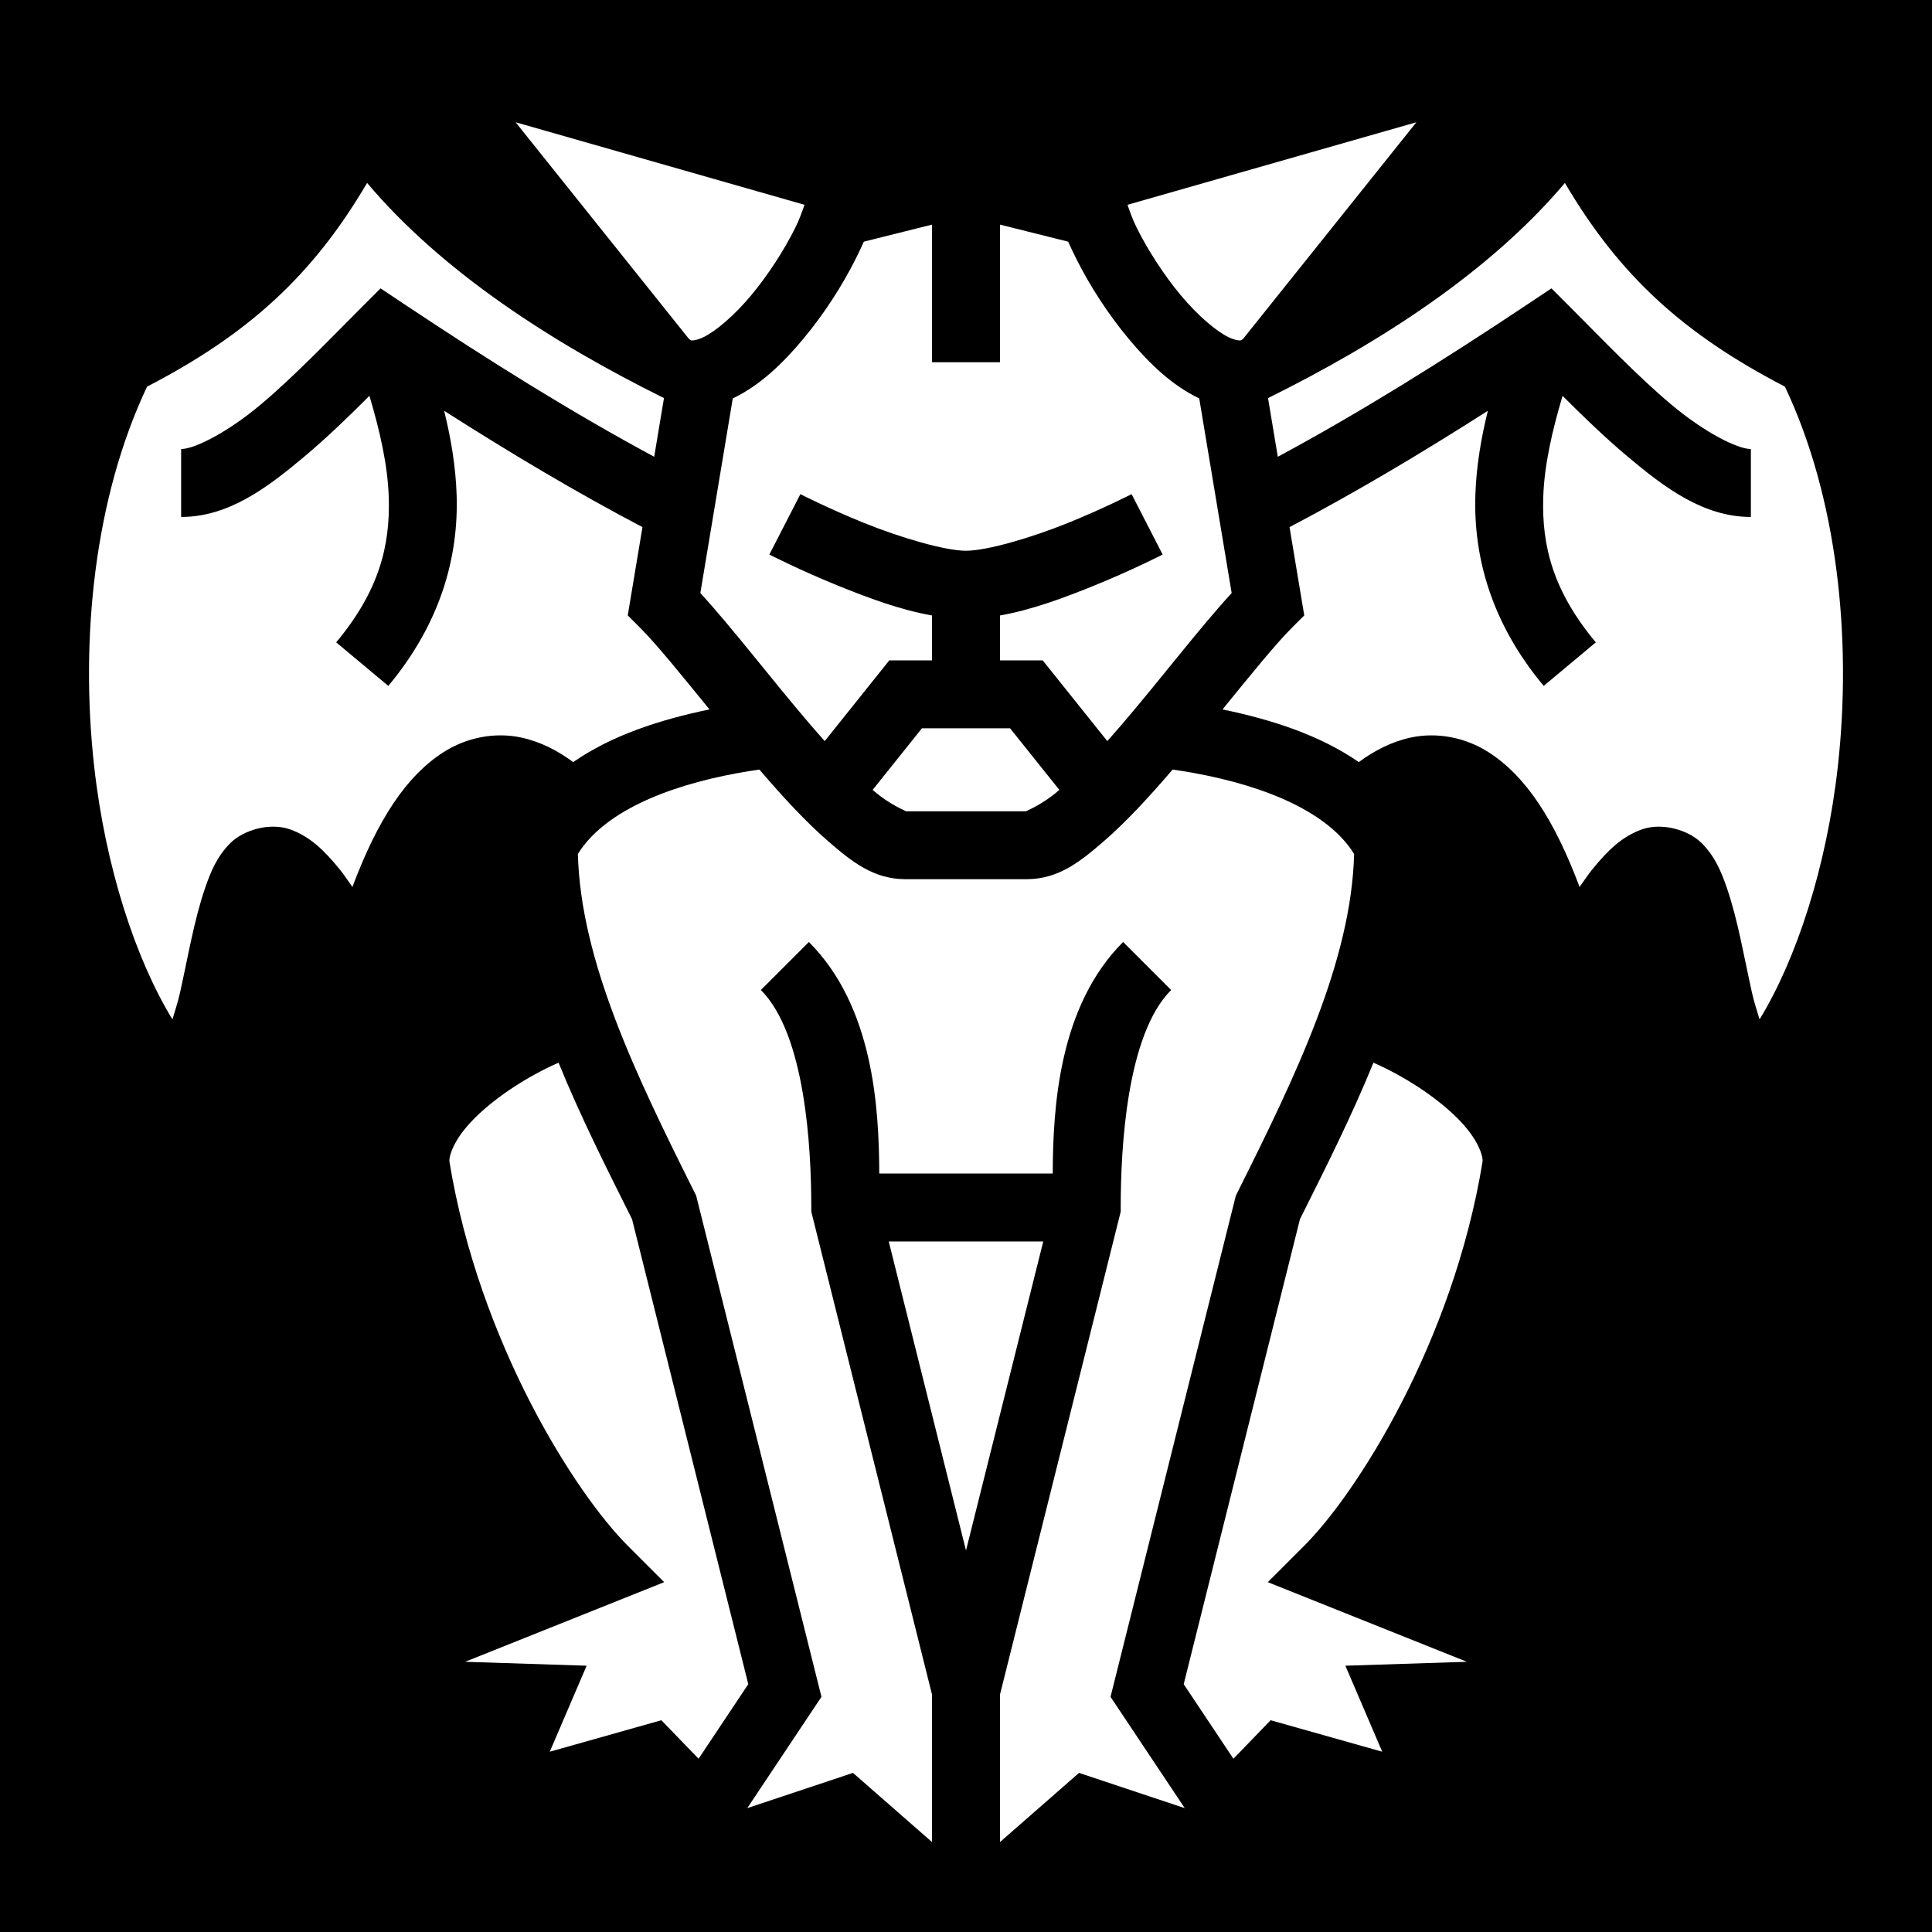
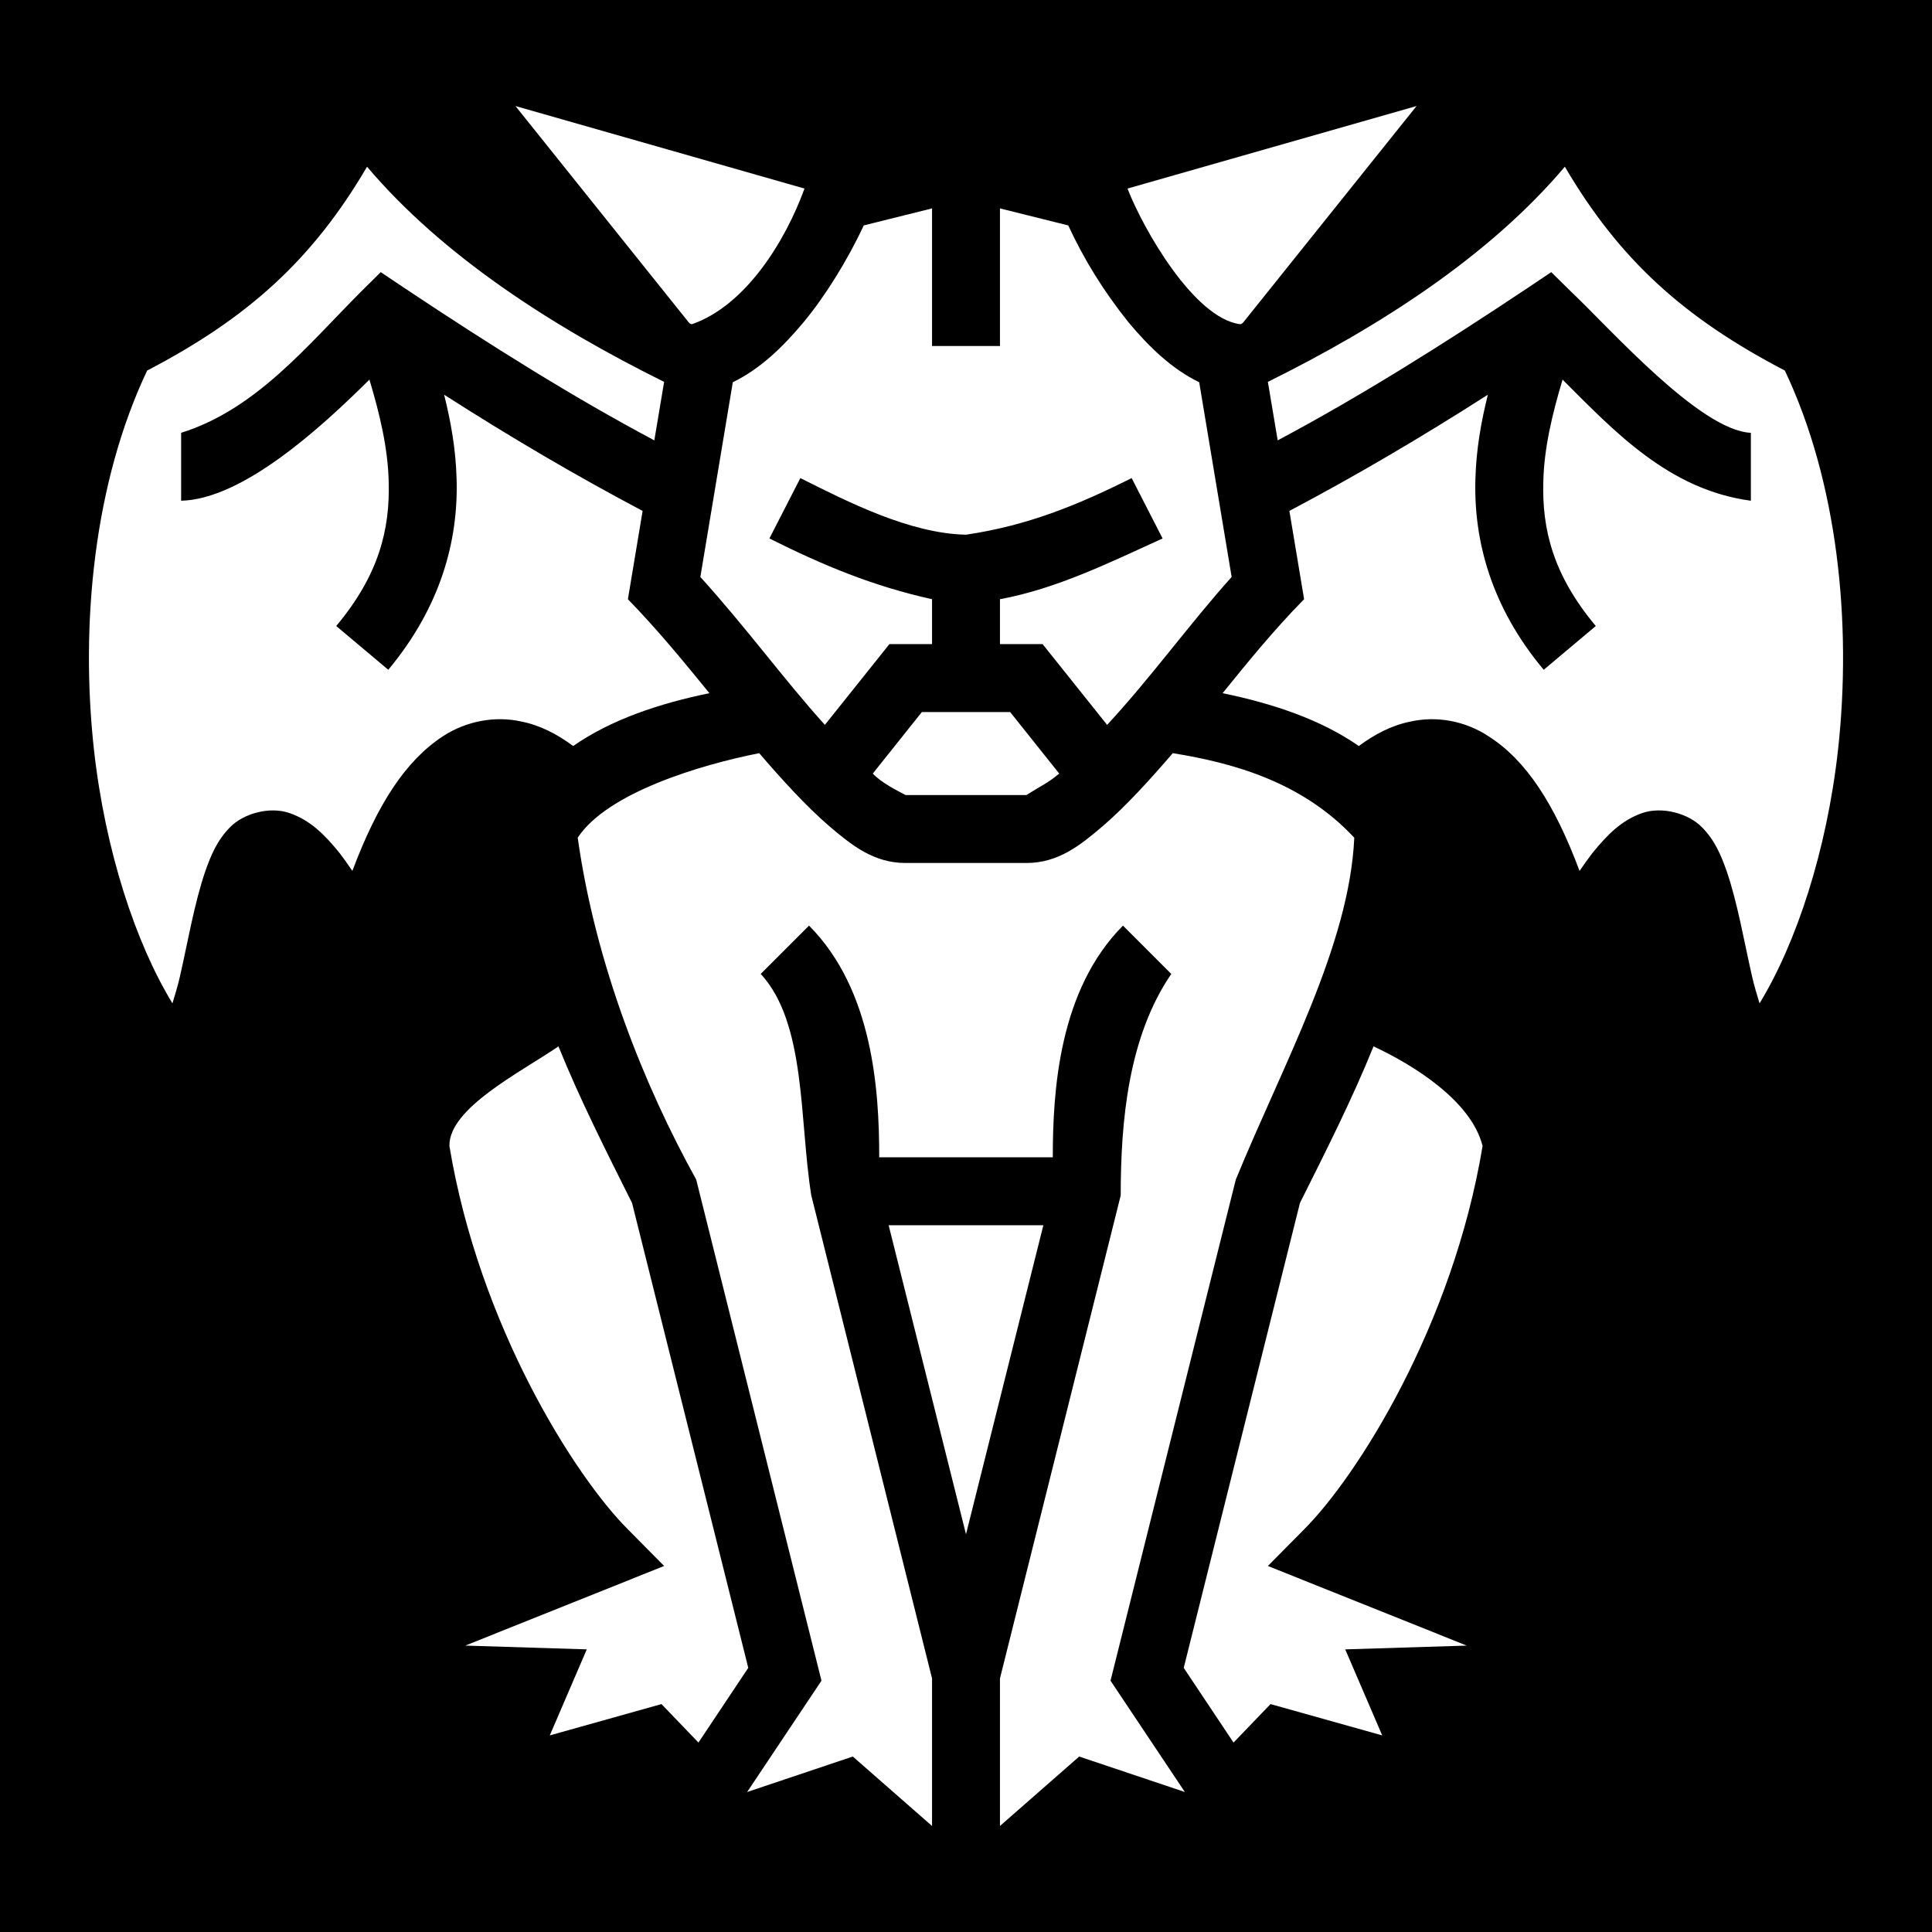
<svg xmlns="http://www.w3.org/2000/svg" viewBox="0 0 512 512">
  <path d="M0 0h512v512H0z" />
-   <path fill="#fff" d="M136.645 32.4l45.85 57.313c.436.417.54.477.86.502.37.029 1.402-.067 3.026-.84 3.247-1.546 8.209-5.741 12.705-11.137 4.496-5.395 8.695-11.924 11.615-17.763 1.125-2.25 1.821-4.266 2.498-6.202L136.645 32.4zm238.71 0l-76.554 21.873c.677 1.936 1.373 3.953 2.498 6.202 2.92 5.84 7.119 12.368 11.615 17.763 4.496 5.396 9.458 9.59 12.705 11.137 1.624.773 2.657.869 3.026.84.32-.025.424-.085.86-.502l45.85-57.313zM97.283 48.48C82.865 73.02 65.837 88.542 38.977 102.46c-13.978 29.503-17.779 66.837-14.034 100.545 2.989 26.896 11.055 51.29 20.756 67.146.696-2.358 1.43-4.493 2.024-7.15 2.048-9.166 3.736-19.319 6.675-27.793 1.47-4.237 3.094-8.205 6.602-11.74 3.508-3.535 10.54-5.56 15.85-3.678 5.31 1.882 9.066 5.553 13.232 10.668 1.06 1.3 2.21 3.066 3.313 4.6 6.694-17.853 14.224-29.296 23.959-35.61 6.379-4.138 13.982-5.452 20.753-3.998 5.075 1.09 9.627 3.437 13.803 6.512 10.199-7.09 23.028-11.26 36.111-13.957-7.337-9.01-13.987-17.245-18.384-21.643l-3.276-3.275 3.899-23.39c-17.409-9.155-34.717-19.446-52.555-30.835 1.778 7.223 3.063 14.662 3.309 22.366.522 16.393-4.227 33.921-18.108 50.54L89.094 170.23c11.34-13.578 14.34-25.596 13.931-38.427-.273-8.589-2.356-17.57-5.119-26.907-5.357 5.364-11.082 10.912-17.11 15.987C70.733 129.359 60.5 136.998 48 136.998v-17.996c3.5 0 12.268-4.36 21.203-11.885 8.935-7.524 18.301-17.348 26.434-25.48l5.217-5.217 6.138 4.092c23.195 15.463 44.851 28.947 66.377 40.535l2.592-15.549c-29.679-14.697-58.79-33.458-78.678-57.02zm317.434 0c-19.888 23.561-49 42.322-78.678 57.02l2.592 15.548c21.526-11.588 43.182-25.072 66.377-40.535l6.138-4.092 5.217 5.217c8.133 8.132 17.5 17.956 26.434 25.48 8.935 7.524 17.702 11.885 21.203 11.885v17.996c-12.5 0-22.732-7.64-32.797-16.115-6.027-5.075-11.752-10.623-17.11-15.987-2.762 9.336-4.845 18.318-5.118 26.907-.41 12.83 2.59 24.85 13.931 38.427l-13.812 11.54c-13.881-16.62-18.63-34.148-18.108-50.541.246-7.704 1.53-15.143 3.309-22.366-17.838 11.389-35.146 21.68-52.555 30.834l3.899 23.39-3.276 3.276c-4.397 4.398-11.047 12.632-18.384 21.643 13.083 2.697 25.912 6.866 36.11 13.957 4.177-3.075 8.729-5.422 13.804-6.512 6.771-1.454 14.374-.14 20.753 3.998 9.735 6.314 17.265 17.757 23.96 35.61 1.102-1.534 2.253-3.3 3.312-4.6 4.166-5.115 7.923-8.786 13.232-10.668 5.31-1.882 12.342.143 15.85 3.678 3.508 3.535 5.132 7.503 6.602 11.74 2.939 8.474 4.627 18.627 6.675 27.793.594 2.657 1.328 4.792 2.024 7.15 9.7-15.856 17.767-40.25 20.756-67.146 3.745-33.708-.056-71.042-14.034-100.545-26.86-13.919-43.888-29.44-58.306-53.982zM247.002 59.525l-18.072 4.518a120.019 120.019 0 0 1-2.131 4.482c-3.58 7.16-8.381 14.632-13.885 21.237-5.485 6.582-11.503 12.368-18.723 15.826l-8.595 51.58c8.541 9.282 18.82 22.822 29.236 34.975a306.945 306.945 0 0 0 3.725 4.255l17.119-21.396h11.326v-11.895c-8.51-1.493-17.098-4.736-24.7-7.81-10.303-4.167-18.415-8.338-18.415-8.338l8.226-16.008s7.456 3.827 16.936 7.66c9.48 3.834 21.364 7.344 26.951 7.344s17.471-3.51 26.951-7.344c9.48-3.833 16.936-7.66 16.936-7.66l8.226 16.008s-8.112 4.171-18.416 8.338c-7.601 3.074-16.189 6.317-24.699 7.81v11.895h11.326l17.12 21.396c1.235-1.388 2.476-2.799 3.724-4.255 10.417-12.153 20.695-25.693 29.236-34.975l-8.595-51.58c-7.22-3.458-13.238-9.244-18.723-15.826-5.504-6.605-10.305-14.076-13.885-21.237a120.019 120.019 0 0 1-2.13-4.482l-18.073-4.518V96h-17.996V59.525zm-2.678 133.473L231.26 209.33l.123.11c4.877 4.211 9.117 5.562 8.617 5.562h32c-.5 0 3.74-1.35 8.617-5.563.04-.034.083-.074.123-.109l-13.064-16.332h-23.352zm-43.086 10.94c-1.89.28-3.773.578-5.629.916-19.81 3.601-35.87 10.742-42.466 21.468.766 28.334 15.33 58.5 30.906 89.653l.441.884 33.205 132.82-19.658 29.489 28.008-9.336 20.957 18.338V449.11l-32-128.004V320c0-16-1.607-45.879-13.365-57.637l12.726-12.726c17.055 17.055 18.589 43.786 18.65 61.365h45.973c.062-17.579 1.596-44.31 18.65-61.365l12.727 12.726C298.605 274.121 296.998 304 296.998 320v1.107l-32 128.004v39.059l20.957-18.338 28.008 9.336-19.658-29.488 33.205-132.82.441-.885c15.577-31.153 30.14-61.319 30.906-89.653-6.597-10.726-22.657-17.867-42.466-21.468a176.746 176.746 0 0 0-5.63-.917c-6.114 7.13-12.278 13.855-18.378 19.124-6.123 5.288-11.883 9.937-20.383 9.937h-32c-8.5 0-14.26-4.65-20.383-9.937-6.1-5.269-12.264-11.993-18.379-19.124zm-53.215 77.68a84.634 84.634 0 0 0-3.345 1.57c-8.107 4.037-15.415 9.336-20.022 14.31-4.607 4.974-5.759 9.089-5.533 10.463 7.857 47.767 33.241 87.677 47.24 101.676l9.65 9.65-52.76 21.104 32.21 1.039-9.768 22.793 29.573-8.344 9.863 10.203 13.174-19.762-30.803-123.209c-6.813-13.62-13.76-27.427-19.479-41.494zm215.954 0c-5.72 14.066-12.666 27.873-19.479 41.493l-30.803 123.21 13.174 19.761 9.863-10.203 29.573 8.344-9.768-22.793 32.21-1.04-52.76-21.103 9.65-9.65c13.999-14 39.383-53.909 47.24-101.676.226-1.374-.926-5.489-5.533-10.463-4.607-4.974-11.915-10.273-20.022-14.31a84.634 84.634 0 0 0-3.345-1.57zm-128.452 47.38L256 410.896l20.475-81.898h-40.95zM255.951 496l.049.043.049-.043h-.098z" />
+   <path fill="#fff" d="M136.6 28.1l45.9 57.31c.4.42.5.48.9.5 14.3-4.99 24.8-22.15 29.8-35.94zm238.8 0l-76.6 21.87c4.1 10.62 17.6 34.33 29.8 35.94.4 0 .5-.1.9-.5zM97.27 44.18C82.9 68.72 65.8 84.24 39 98.2 25 127.7 21.2 165 24.9 198.7c3 26.9 11.1 51.3 20.8 67.2.7-2.4 1.4-4.5 2-7.2 2.1-9.2 3.8-19.3 6.7-27.8 1.5-4.2 3.1-8.2 6.6-11.7 3.5-3.6 10.5-5.6 15.8-3.7 5.4 1.9 9.1 5.5 13.3 10.7 1 1.3 2.18 3 3.28 4.6 6.72-17.9 14.22-29.3 24.02-35.7 6.3-4.1 13.9-5.4 20.7-3.9 5.1 1 9.6 3.4 13.8 6.5 10.2-7.1 23-11.3 36.1-14-7-8.6-13.9-17-21.6-24.9l3.9-23.4c-17.4-9.2-34.8-19.4-52.6-30.8 1.8 7.2 3.1 14.6 3.3 22.3.5 16.4-4.2 33.9-18.1 50.6l-13.8-11.6c11.3-13.5 14.3-25.6 13.9-38.4-.2-8.6-2.3-17.6-5.1-26.9-13.18 13.1-33.69 31.7-49.9 32.1v-18c19.88-6.2 33.53-23.24 47.63-37.36l5.27-5.22 6.1 4.09c23.2 15.46 44.8 28.99 66.4 40.49l2.6-15.5c-29.7-14.7-58.8-33.46-78.73-57.02zm317.43 0c-19.9 23.56-49 42.32-78.7 57.02l2.6 15.5c21.6-11.5 43.2-25.02 66.4-40.49l6.1-4.09 5.3 5.22c10.2 9.63 34.1 36.76 47.6 37.36v18c-21.7-2.9-36.1-18.3-49.9-32.1-2.8 9.3-4.9 18.3-5.1 26.9-.4 12.8 2.6 24.9 13.9 38.4l-13.8 11.6c-13.9-16.6-18.6-34.2-18.1-50.6.2-7.7 1.5-15.1 3.3-22.3-17.8 11.4-35.2 21.6-52.6 30.8l3.9 23.4c-8.1 8.2-15.6 17.5-21.6 24.9 13.1 2.7 25.9 6.9 36.1 14 4.2-3.1 8.7-5.5 13.8-6.5 6.8-1.5 14.4-.2 20.7 4 9.8 6.3 17.3 17.7 24 35.6 1.1-1.6 2.3-3.3 3.3-4.6 4.2-5.2 7.9-8.8 13.2-10.7 5.4-1.9 12.4.1 15.9 3.7 3.5 3.5 5.1 7.5 6.6 11.7 2.9 8.5 4.6 18.6 6.7 27.8.6 2.7 1.3 4.8 2 7.2 9.7-15.9 17.8-40.3 20.8-67.2 3.7-33.7-.1-71-14.1-100.5-26.8-13.96-43.9-29.48-58.3-54.02zM247 55.23l-18.1 4.51c-4.3 9.23-10.2 18.75-16 25.72-5.5 6.58-11.5 12.34-18.7 15.84l-8.6 51.6c12.4 13.7 22 27 33 39.2l17.1-21.4H247v-11.9c-15.7-3.5-28.7-8.9-43.1-16.1l8.2-16c12.6 6.3 29 14.7 43.9 15 16.2-2.4 29.3-7.7 43.9-15l8.2 16c-14.1 6.4-28 13.3-43.1 16.1v11.9h11.3l17.1 21.4c11.5-12.4 22.2-27.2 33-39.2l-8.6-51.6c-7.2-3.5-13.2-9.26-18.7-15.84-6.8-8.5-11.9-16.85-16-25.72L265 55.23V91.7h-18zm-2.7 133.47l-13 16.3c2.2 2.4 6.6 4.6 8.7 5.7h32c4.1-2.6 5.6-3.1 8.7-5.7l-13-16.3zm-43.1 10.9c-15.7 3.1-40.3 10.5-48.1 22.4 4.7 33.5 17.6 65.7 31.4 90.6l33.2 132.8-19.7 29.5 28-9.4 21 18.4v-39.1l-32-128c-3.2-19.9-1.3-45.6-13.4-58.7l12.8-12.8c17 17.1 18.6 43.8 18.6 61.4h46c0-17.6 1.6-44.3 18.6-61.4l12.8 12.8c-11.4 16.7-13.4 39-13.4 58.7l-32 128v39.1l21-18.4 28 9.4-19.7-29.5 33.2-132.8c12.5-30.5 30.1-62 31.4-90.6-13.7-14.7-31.9-19.8-48.1-22.4-6.2 7.2-12.3 13.9-18.4 19.2-6.1 5.2-11.9 9.9-20.4 9.9h-32c-8.5 0-14.3-4.7-20.4-9.9-6.1-5.3-12.2-12-18.4-19.2zM148 277.3c-10.1 6.9-29.1 16.4-28.9 26.4 7.9 47.7 33.3 87.6 47.3 101.6l9.6 9.7-52.7 21.1 32.2 1-9.8 22.8 29.6-8.3 9.8 10.2 13.2-19.8-30.8-123.2c-6.8-13.6-13.8-27.4-19.5-41.5zm216 0c-5.7 14.1-12.7 27.9-19.5 41.5L313.7 442l13.2 19.8 9.8-10.2 29.6 8.3-9.8-22.8 32.2-1L336 415l9.6-9.7c14-14 39.4-53.9 47.3-101.6-3-12-18.4-21.5-28.9-26.4zm-128.5 47.4l20.5 81.9 20.5-81.9z" />
</svg>
